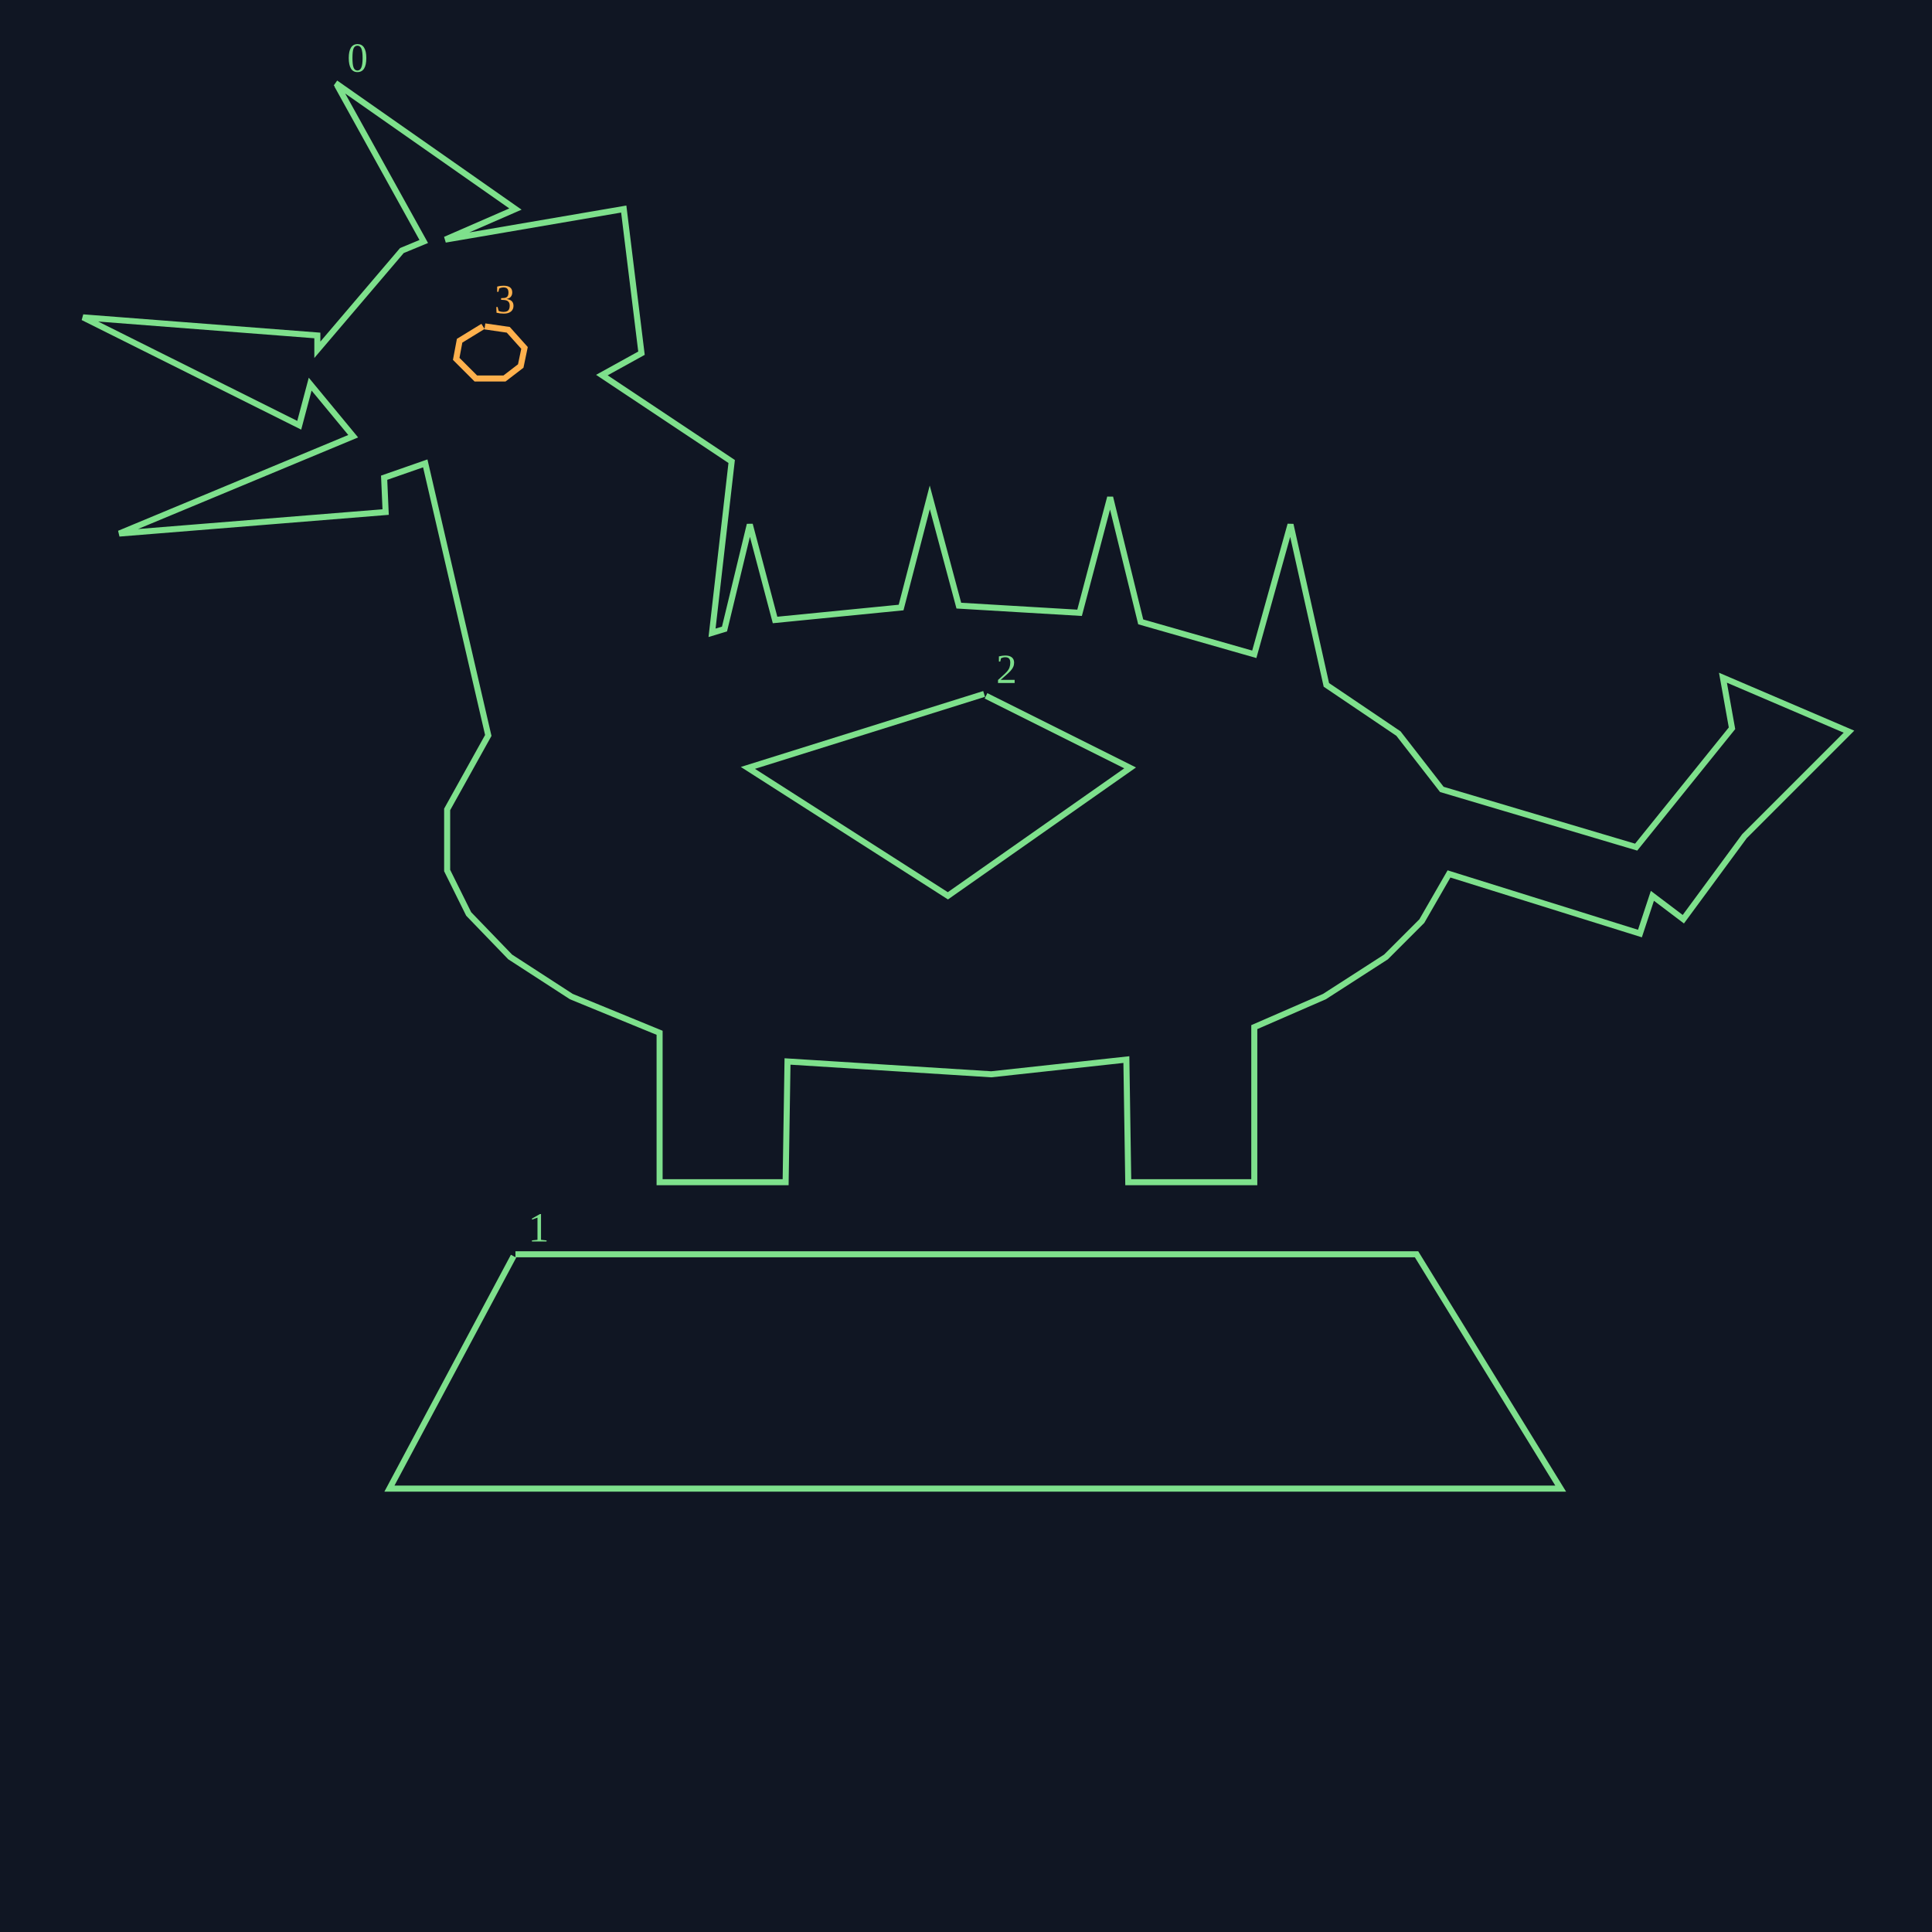
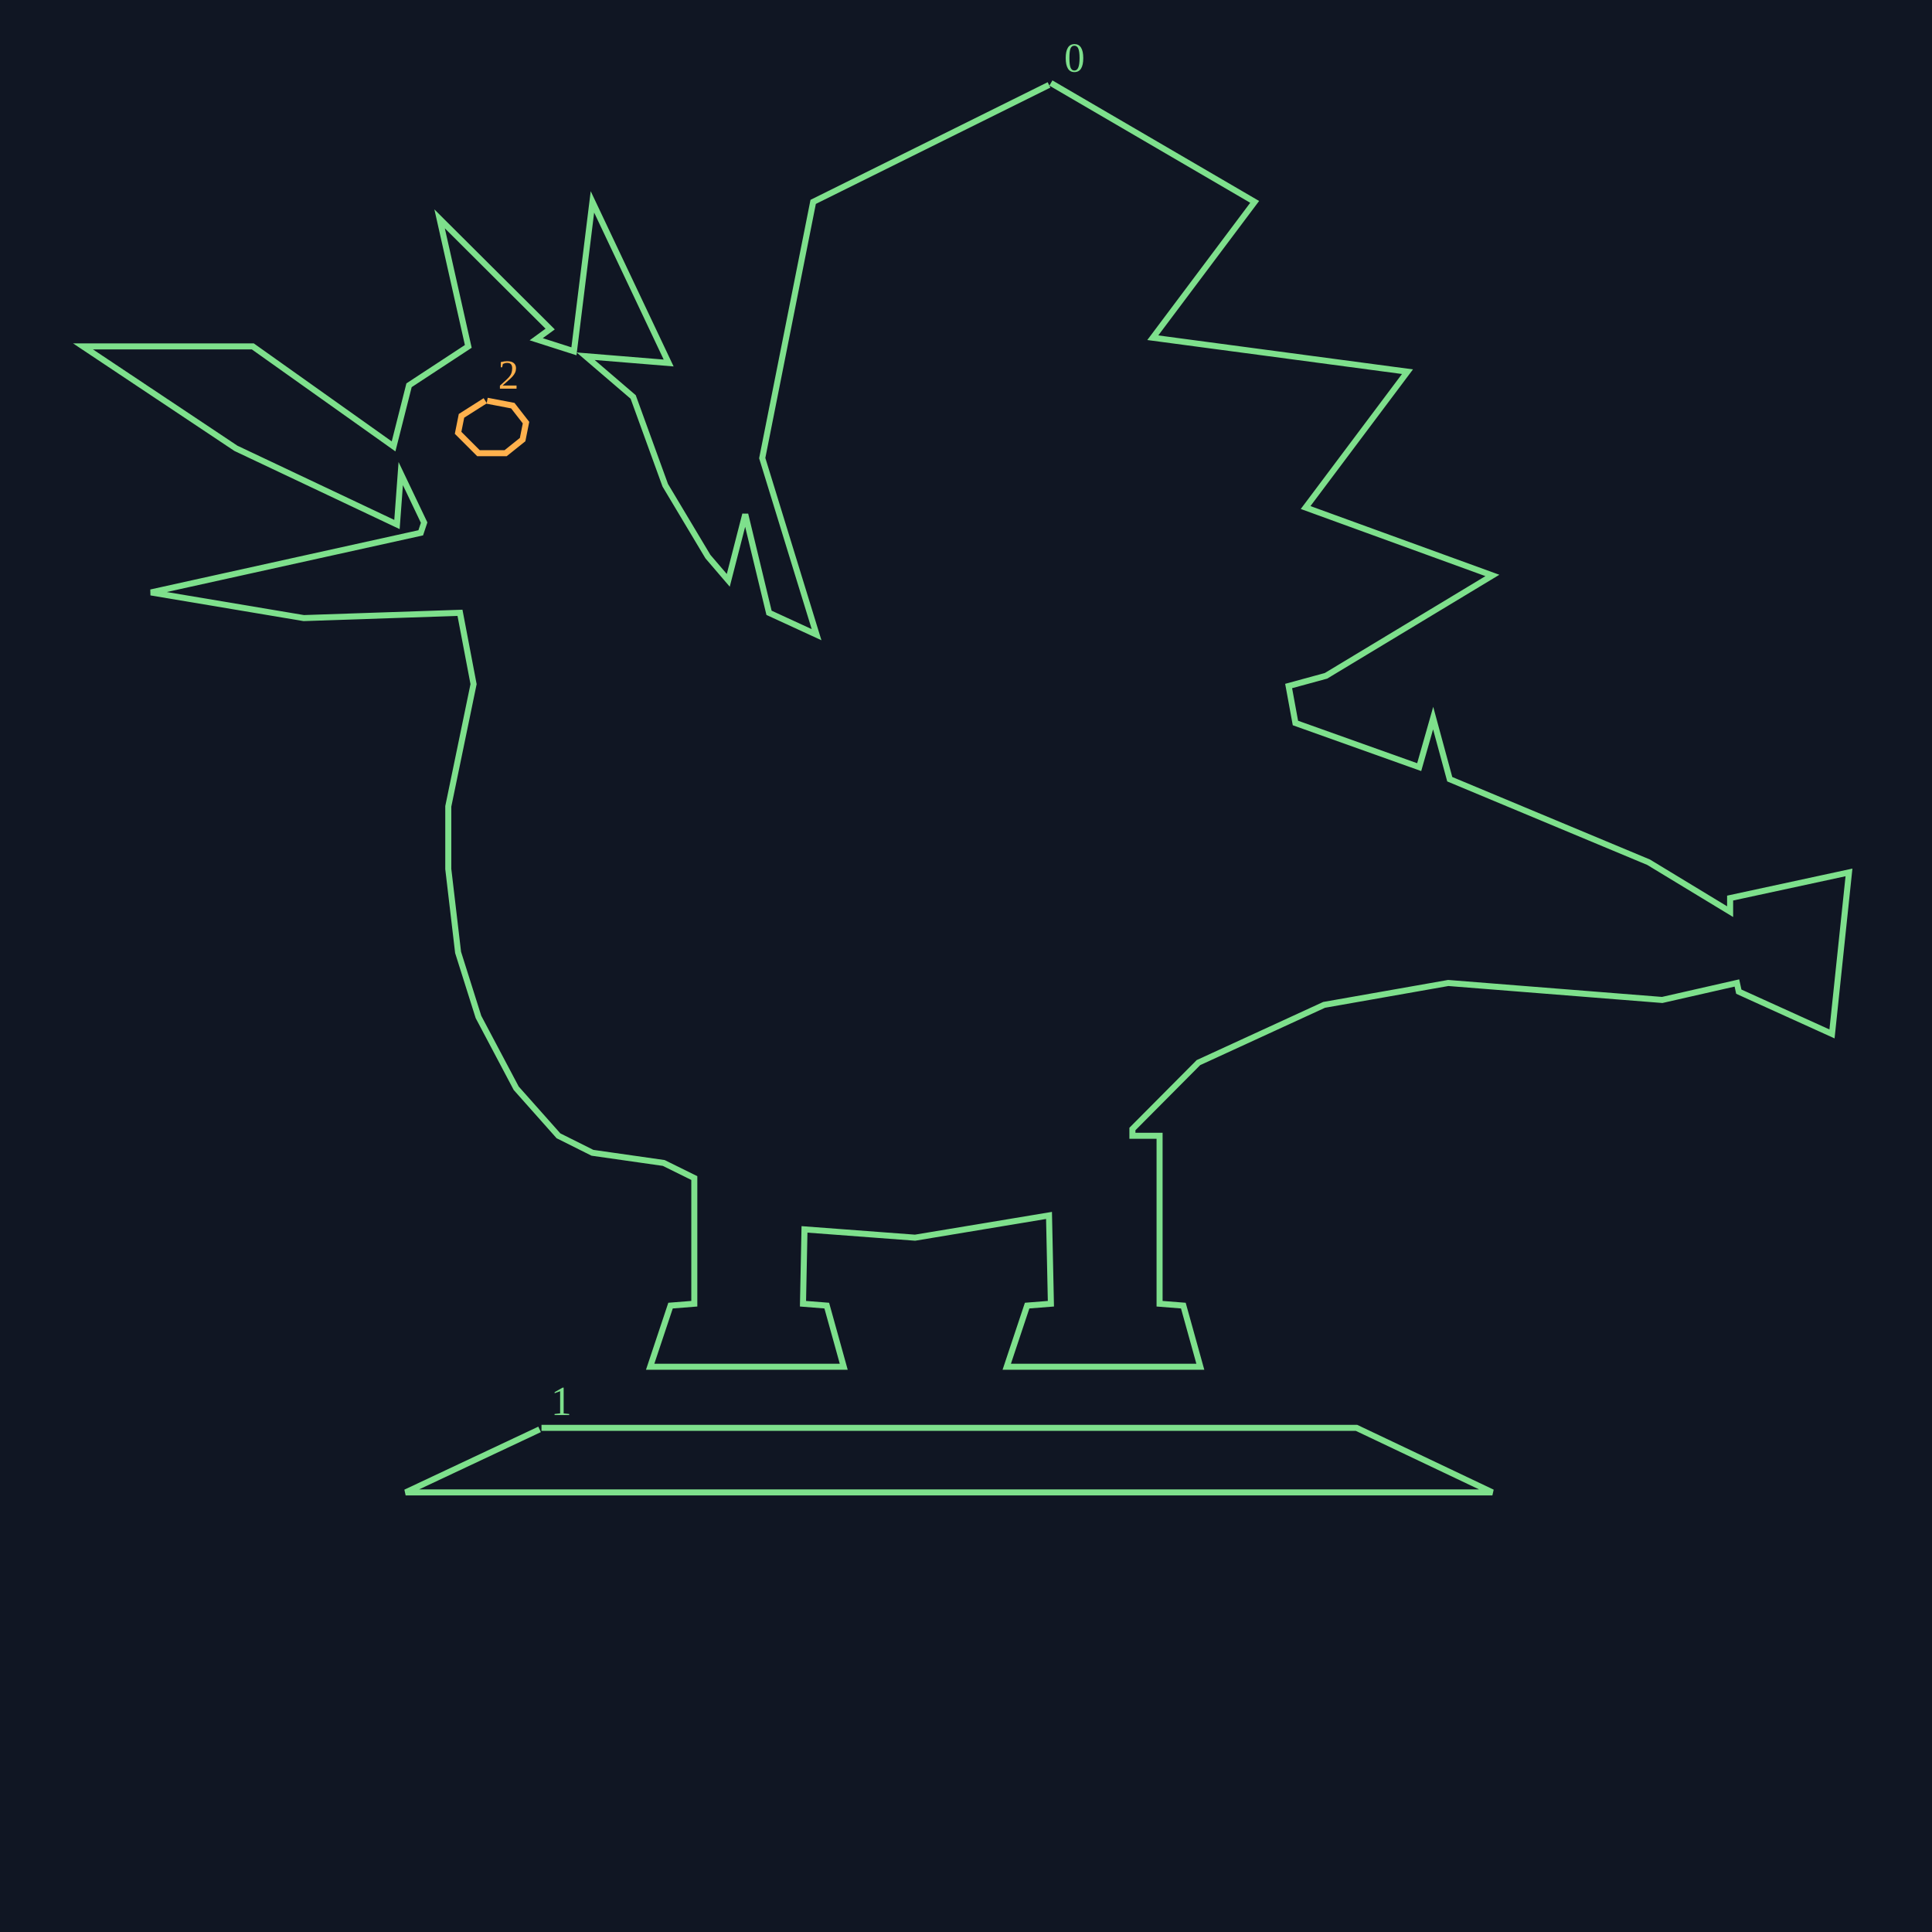
<svg xmlns="http://www.w3.org/2000/svg" viewBox="0 0 512 512" width="768">
  <rect width="512" height="512" fill="#101623" />
-   <path d="M88.9 22.0 L136.6 55.4 L118.0 63.5 L165.3 55.4 L170.0 93.6 L159.5 99.4 L193.9 122.3 L188.7 167.7 L192.0 166.7 L198.7 139.0 L205.4 164.3 L238.8 161.0 L246.4 131.8 L254.1 160.5 L286.1 162.4 L294.2 131.8 L302.3 164.8 L332.4 173.4 L342.0 139.0 L351.5 181.5 L370.6 194.4 L382.1 209.2 L433.6 224.5 L459.0 193.0 L456.6 179.6 L490.0 193.9 L462.3 221.6 L446.1 243.6 L437.9 237.4 L434.6 247.4 L384.0 231.6 L376.8 244.1 L367.3 253.6 L351.0 264.1 L332.4 272.2 L332.4 313.3 L299.0 313.3 L298.5 280.8 L262.7 284.7 L208.7 281.3 L208.2 313.3 L174.8 313.3 L174.8 273.7 L151.4 264.1 L135.2 253.6 L124.2 242.2 L118.5 230.7 L118.5 214.5 L129.4 194.9 L112.7 122.8 L101.8 126.6 L102.2 135.7 L31.6 141.4 L93.6 115.6 L82.2 101.8 L79.3 112.7 L22.0 84.1 L84.1 88.9 L84.1 92.7 L106.5 66.4 L112.3 64.0 L89.3 22.5 " fill="none" stroke="#7ee08c" stroke-width="1.6" />
-   <text x="92" y="19" fill="#7ee08c" font-size="11">0</text>
-   <path d="M136.6 332.4 L375.4 332.4 L413.6 394.5 L103.2 394.5 L136.1 332.9 " fill="none" stroke="#7ee08c" stroke-width="1.6" />
-   <text x="140" y="329" fill="#7ee08c" font-size="11">1</text>
-   <path d="M260.8 183.9 L198.2 203.5 L251.2 237.4 L299.5 203.5 L261.3 184.4 " fill="none" stroke="#7ee08c" stroke-width="1.6" />
-   <text x="264" y="181" fill="#7ee08c" font-size="11">2</text>
-   <path d="M128.0 86.5 L121.8 90.3 L120.9 95.1 L126.1 100.3 L133.7 100.3 L138.0 97.0 L139.0 92.2 L134.7 87.4 L128.5 86.5 " fill="none" stroke="#ffb14d" stroke-width="1.6" />
-   <text x="131" y="83" fill="#ffb14d" font-size="11">3</text>
+   <path d="M278.5 22.0 L332.5 53.5 L305.5 89.5 L373.0 98.5 L346.0 134.5 L395.5 152.5 L351.4 179.1 L341.5 181.8 L343.3 191.6 L376.1 203.3 L379.8 190.3 L384.2 206.5 L436.9 228.5 L458.5 241.6 L458.5 238.0 L490.0 231.2 L485.5 274.0 L460.8 262.8 L460.3 260.5 L440.5 265.0 L383.8 260.5 L350.9 266.3 L317.6 281.6 L300.1 299.2 L300.1 301.0 L307.3 301.0 L307.3 345.5 L313.6 346.0 L318.1 362.2 L266.8 362.2 L272.2 346.0 L278.5 345.5 L278.0 322.1 L242.5 328.0 L213.2 325.8 L212.8 345.5 L219.1 346.0 L223.6 362.2 L172.3 362.2 L177.7 346.0 L184.0 345.5 L184.0 312.2 L175.9 308.2 L157.0 305.5 L148.0 301.0 L136.8 288.4 L126.8 269.5 L121.4 252.4 L118.8 230.3 L118.8 213.7 L125.5 181.3 L121.9 162.4 L80.5 163.8 L40.0 157.0 L111.5 141.2 L112.4 138.5 L106.2 125.5 L105.2 139.0 L62.5 118.8 L22.0 91.8 L67.0 91.8 L104.3 118.3 L108.4 102.1 L124.1 91.8 L116.5 58.0 L145.8 87.2 L142.1 89.9 L152.1 93.1 L157.0 53.5 L177.2 96.2 L155.2 94.4 L167.8 105.2 L176.3 128.6 L187.6 147.5 L193.0 153.8 L197.5 136.3 L203.8 162.4 L216.4 168.2 L202.0 121.4 L215.5 53.5 L278.0 22.5 " fill="none" stroke="#7ee08c" stroke-width="1.6" />
+   <text x="282" y="19" fill="#7ee08c" font-size="11">0</text>
+   <path d="M143.5 378.4 L359.5 378.4 L395.5 395.5 L107.5 395.5 L143.0 378.8 " fill="none" stroke="#7ee08c" stroke-width="1.6" />
+   <text x="146" y="375" fill="#7ee08c" font-size="11">1</text>
+   <path d="M128.6 106.2 L122.3 110.2 L121.4 114.7 L126.8 120.1 L134.0 120.1 L138.5 116.5 L139.4 112.0 L135.9 107.5 L129.1 106.2 " fill="none" stroke="#ffb14d" stroke-width="1.6" />
+   <text x="132" y="103" fill="#ffb14d" font-size="11">2</text>
</svg>
